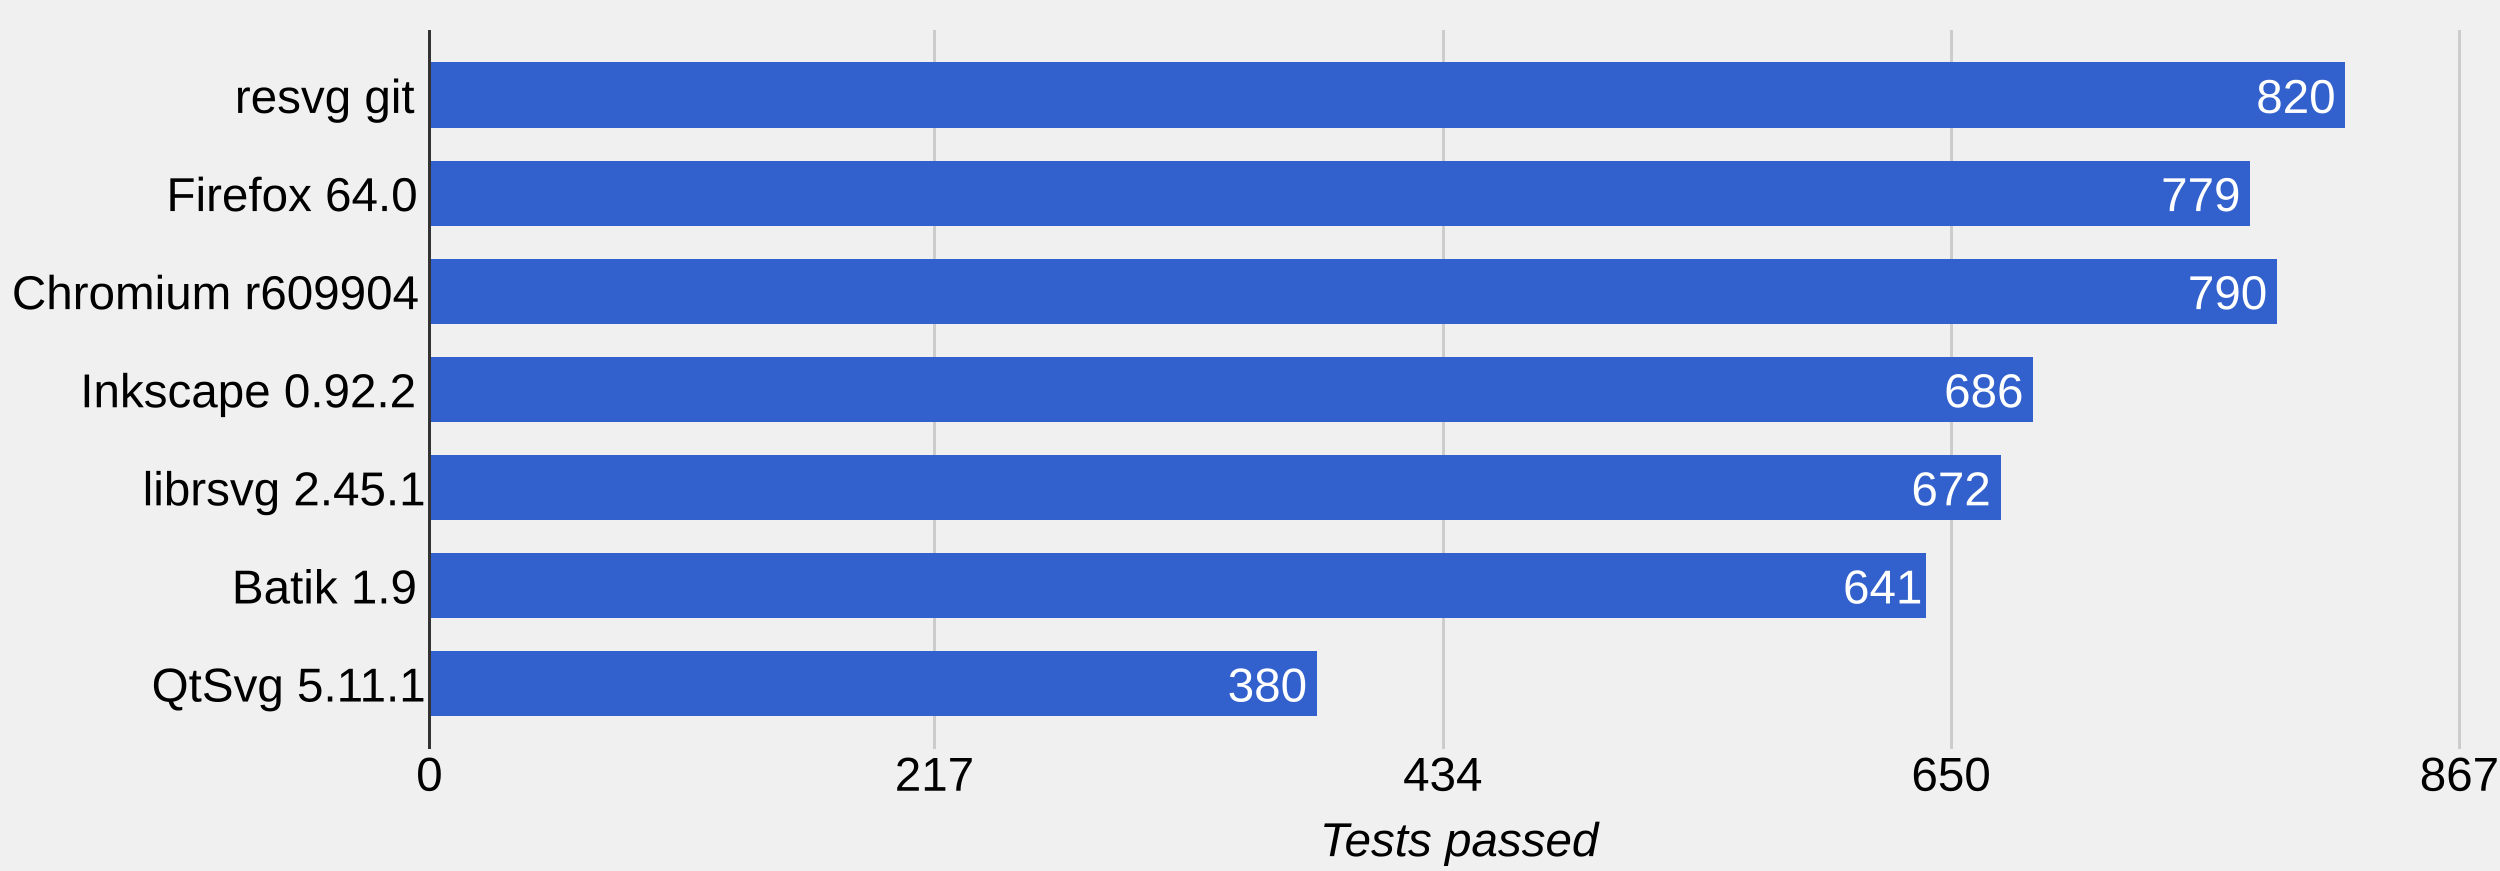
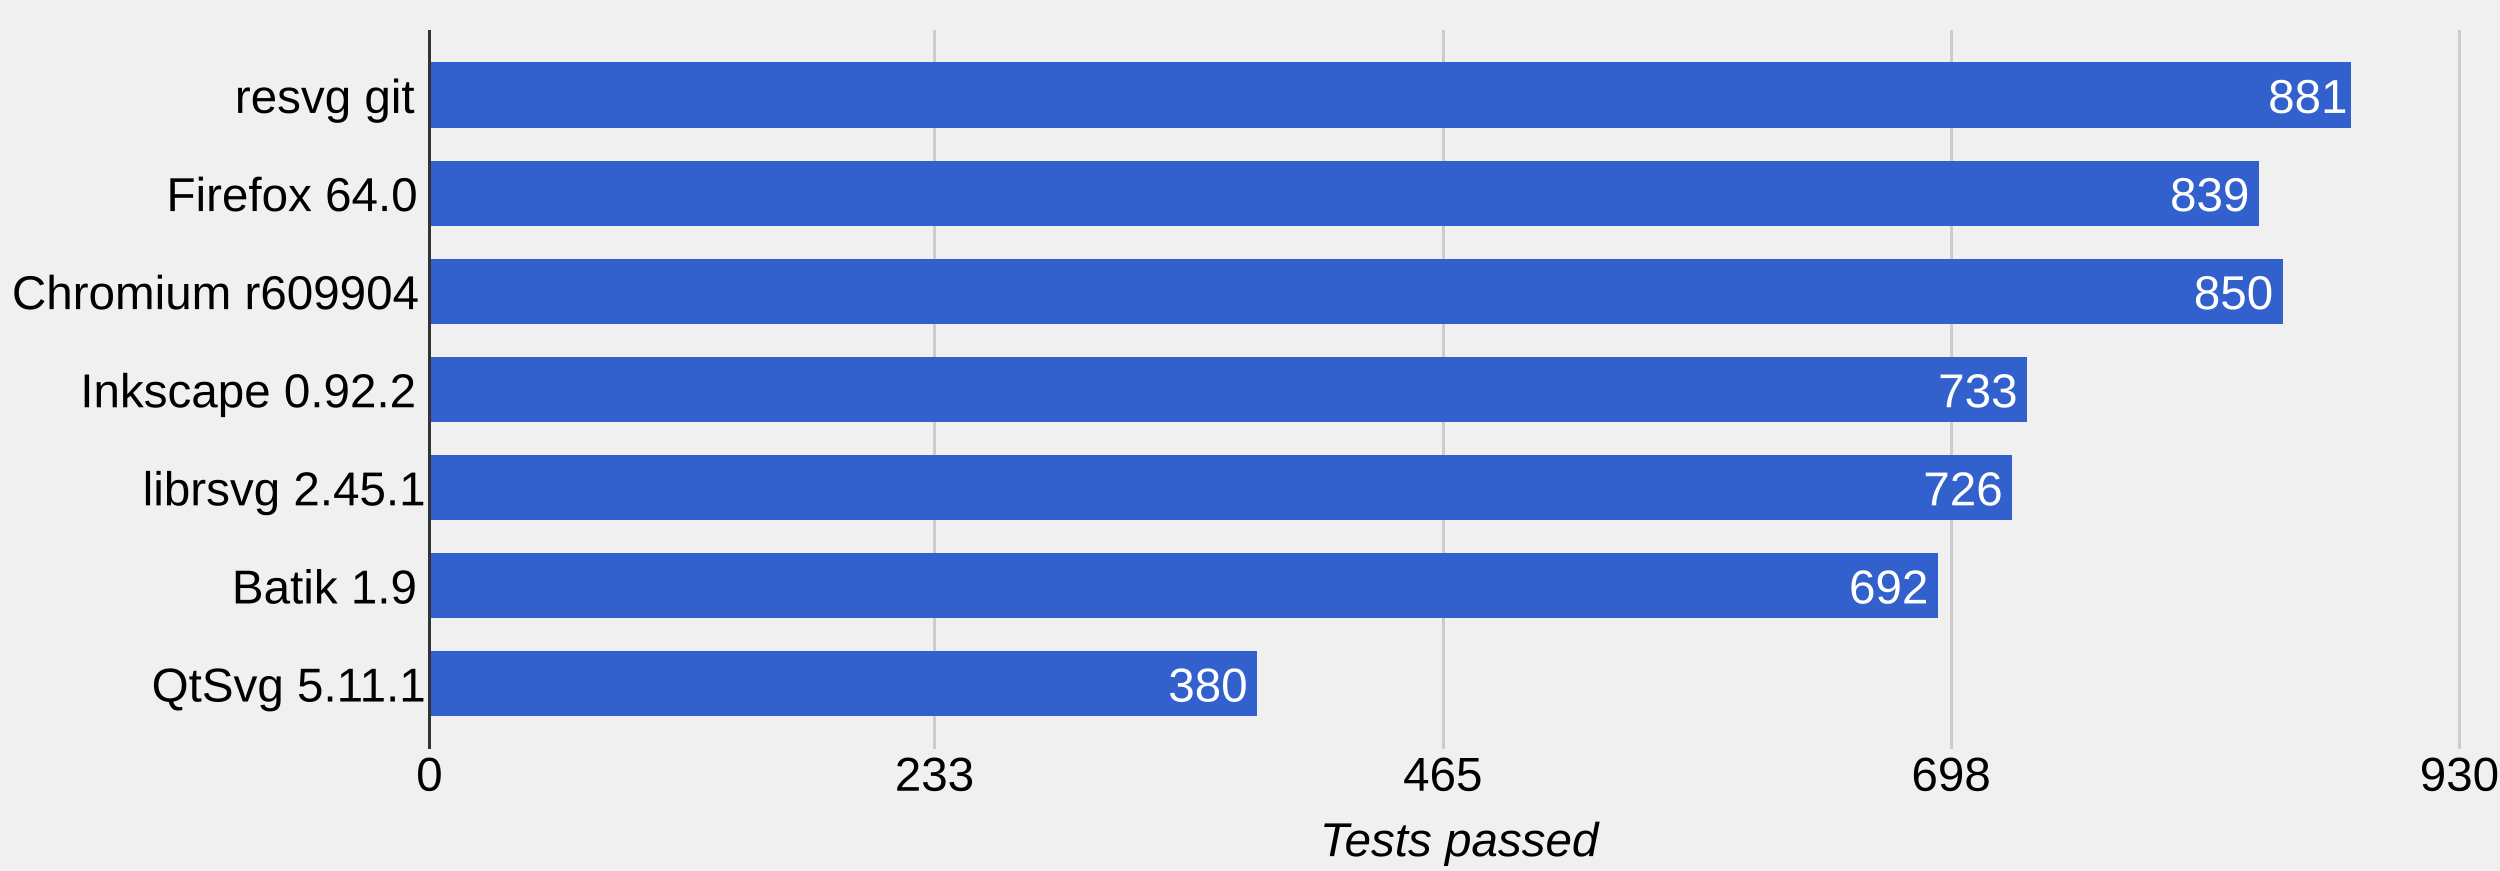
<svg xmlns="http://www.w3.org/2000/svg" height="293" shape-rendering="crispEdges" width="841">
  <text font-family="Arial" font-size="16" x="79" y="38">resvg git</text>
  <text font-family="Arial" font-size="16" x="56" y="71">Firefox 64.0</text>
  <text font-family="Arial" font-size="16" x="4" y="104">Chromium r609904</text>
  <text font-family="Arial" font-size="16" x="27" y="137">Inkscape 0.92.2</text>
  <text font-family="Arial" font-size="16" x="48" y="170">librsvg 2.45.1</text>
  <text font-family="Arial" font-size="16" x="78" y="203">Batik 1.9</text>
  <text font-family="Arial" font-size="16" x="51" y="236">QtSvg 5.11.1</text>
  <rect fill="#ccc" height="242" width="1" x="144" y="10" />
  <text fill="#000" font-family="Arial" font-size="16" x="140" y="266">0</text>
  <rect fill="#ccc" height="242" width="1" x="314" y="10" />
-   <text fill="#000" font-family="Arial" font-size="16" x="301" y="266">217</text>
+   <text fill="#000" font-family="Arial" font-size="16" x="301" y="266">233</text>
  <rect fill="#ccc" height="242" width="1" x="485" y="10" />
-   <text fill="#000" font-family="Arial" font-size="16" x="472" y="266">434</text>
+   <text fill="#000" font-family="Arial" font-size="16" x="472" y="266">465</text>
  <rect fill="#ccc" height="242" width="1" x="656" y="10" />
-   <text fill="#000" font-family="Arial" font-size="16" x="643" y="266">650</text>
+   <text fill="#000" font-family="Arial" font-size="16" x="643" y="266">698</text>
  <rect fill="#ccc" height="242" width="1" x="827" y="10" />
-   <text fill="#000" font-family="Arial" font-size="16" x="814" y="266">867</text>
-   <rect fill="#3260cd" height="22" width="645" x="144" y="21" />
-   <text fill="#fff" font-family="Arial" font-size="16" x="759" y="38">820</text>
-   <rect fill="#3260cd" height="22" width="613" x="144" y="54" />
-   <text fill="#fff" font-family="Arial" font-size="16" x="727" y="71">779</text>
-   <rect fill="#3260cd" height="22" width="622" x="144" y="87" />
-   <text fill="#fff" font-family="Arial" font-size="16" x="736" y="104">790</text>
-   <rect fill="#3260cd" height="22" width="540" x="144" y="120" />
-   <text fill="#fff" font-family="Arial" font-size="16" x="654" y="137">686</text>
-   <rect fill="#3260cd" height="22" width="529" x="144" y="153" />
-   <text fill="#fff" font-family="Arial" font-size="16" x="643" y="170">672</text>
-   <rect fill="#3260cd" height="22" width="504" x="144" y="186" />
-   <text fill="#fff" font-family="Arial" font-size="16" x="620" y="203">641</text>
-   <rect fill="#3260cd" height="22" width="299" x="144" y="219" />
-   <text fill="#fff" font-family="Arial" font-size="16" x="413" y="236">380</text>
+   <text fill="#000" font-family="Arial" font-size="16" x="814" y="266">930</text>
+   <rect fill="#3260cd" height="22" width="647" x="144" y="21" />
+   <text fill="#fff" font-family="Arial" font-size="16" x="763" y="38">881</text>
+   <rect fill="#3260cd" height="22" width="616" x="144" y="54" />
+   <text fill="#fff" font-family="Arial" font-size="16" x="730" y="71">839</text>
+   <rect fill="#3260cd" height="22" width="624" x="144" y="87" />
+   <text fill="#fff" font-family="Arial" font-size="16" x="738" y="104">850</text>
+   <rect fill="#3260cd" height="22" width="538" x="144" y="120" />
+   <text fill="#fff" font-family="Arial" font-size="16" x="652" y="137">733</text>
+   <rect fill="#3260cd" height="22" width="533" x="144" y="153" />
+   <text fill="#fff" font-family="Arial" font-size="16" x="647" y="170">726</text>
+   <rect fill="#3260cd" height="22" width="508" x="144" y="186" />
+   <text fill="#fff" font-family="Arial" font-size="16" x="622" y="203">692</text>
+   <rect fill="#3260cd" height="22" width="279" x="144" y="219" />
+   <text fill="#fff" font-family="Arial" font-size="16" x="393" y="236">380</text>
  <rect fill="#333" height="242" width="1" x="144" y="10" />
  <text font-family="Arial" font-size="16" font-style="italic" x="444" y="288">Tests passed</text>
</svg>
